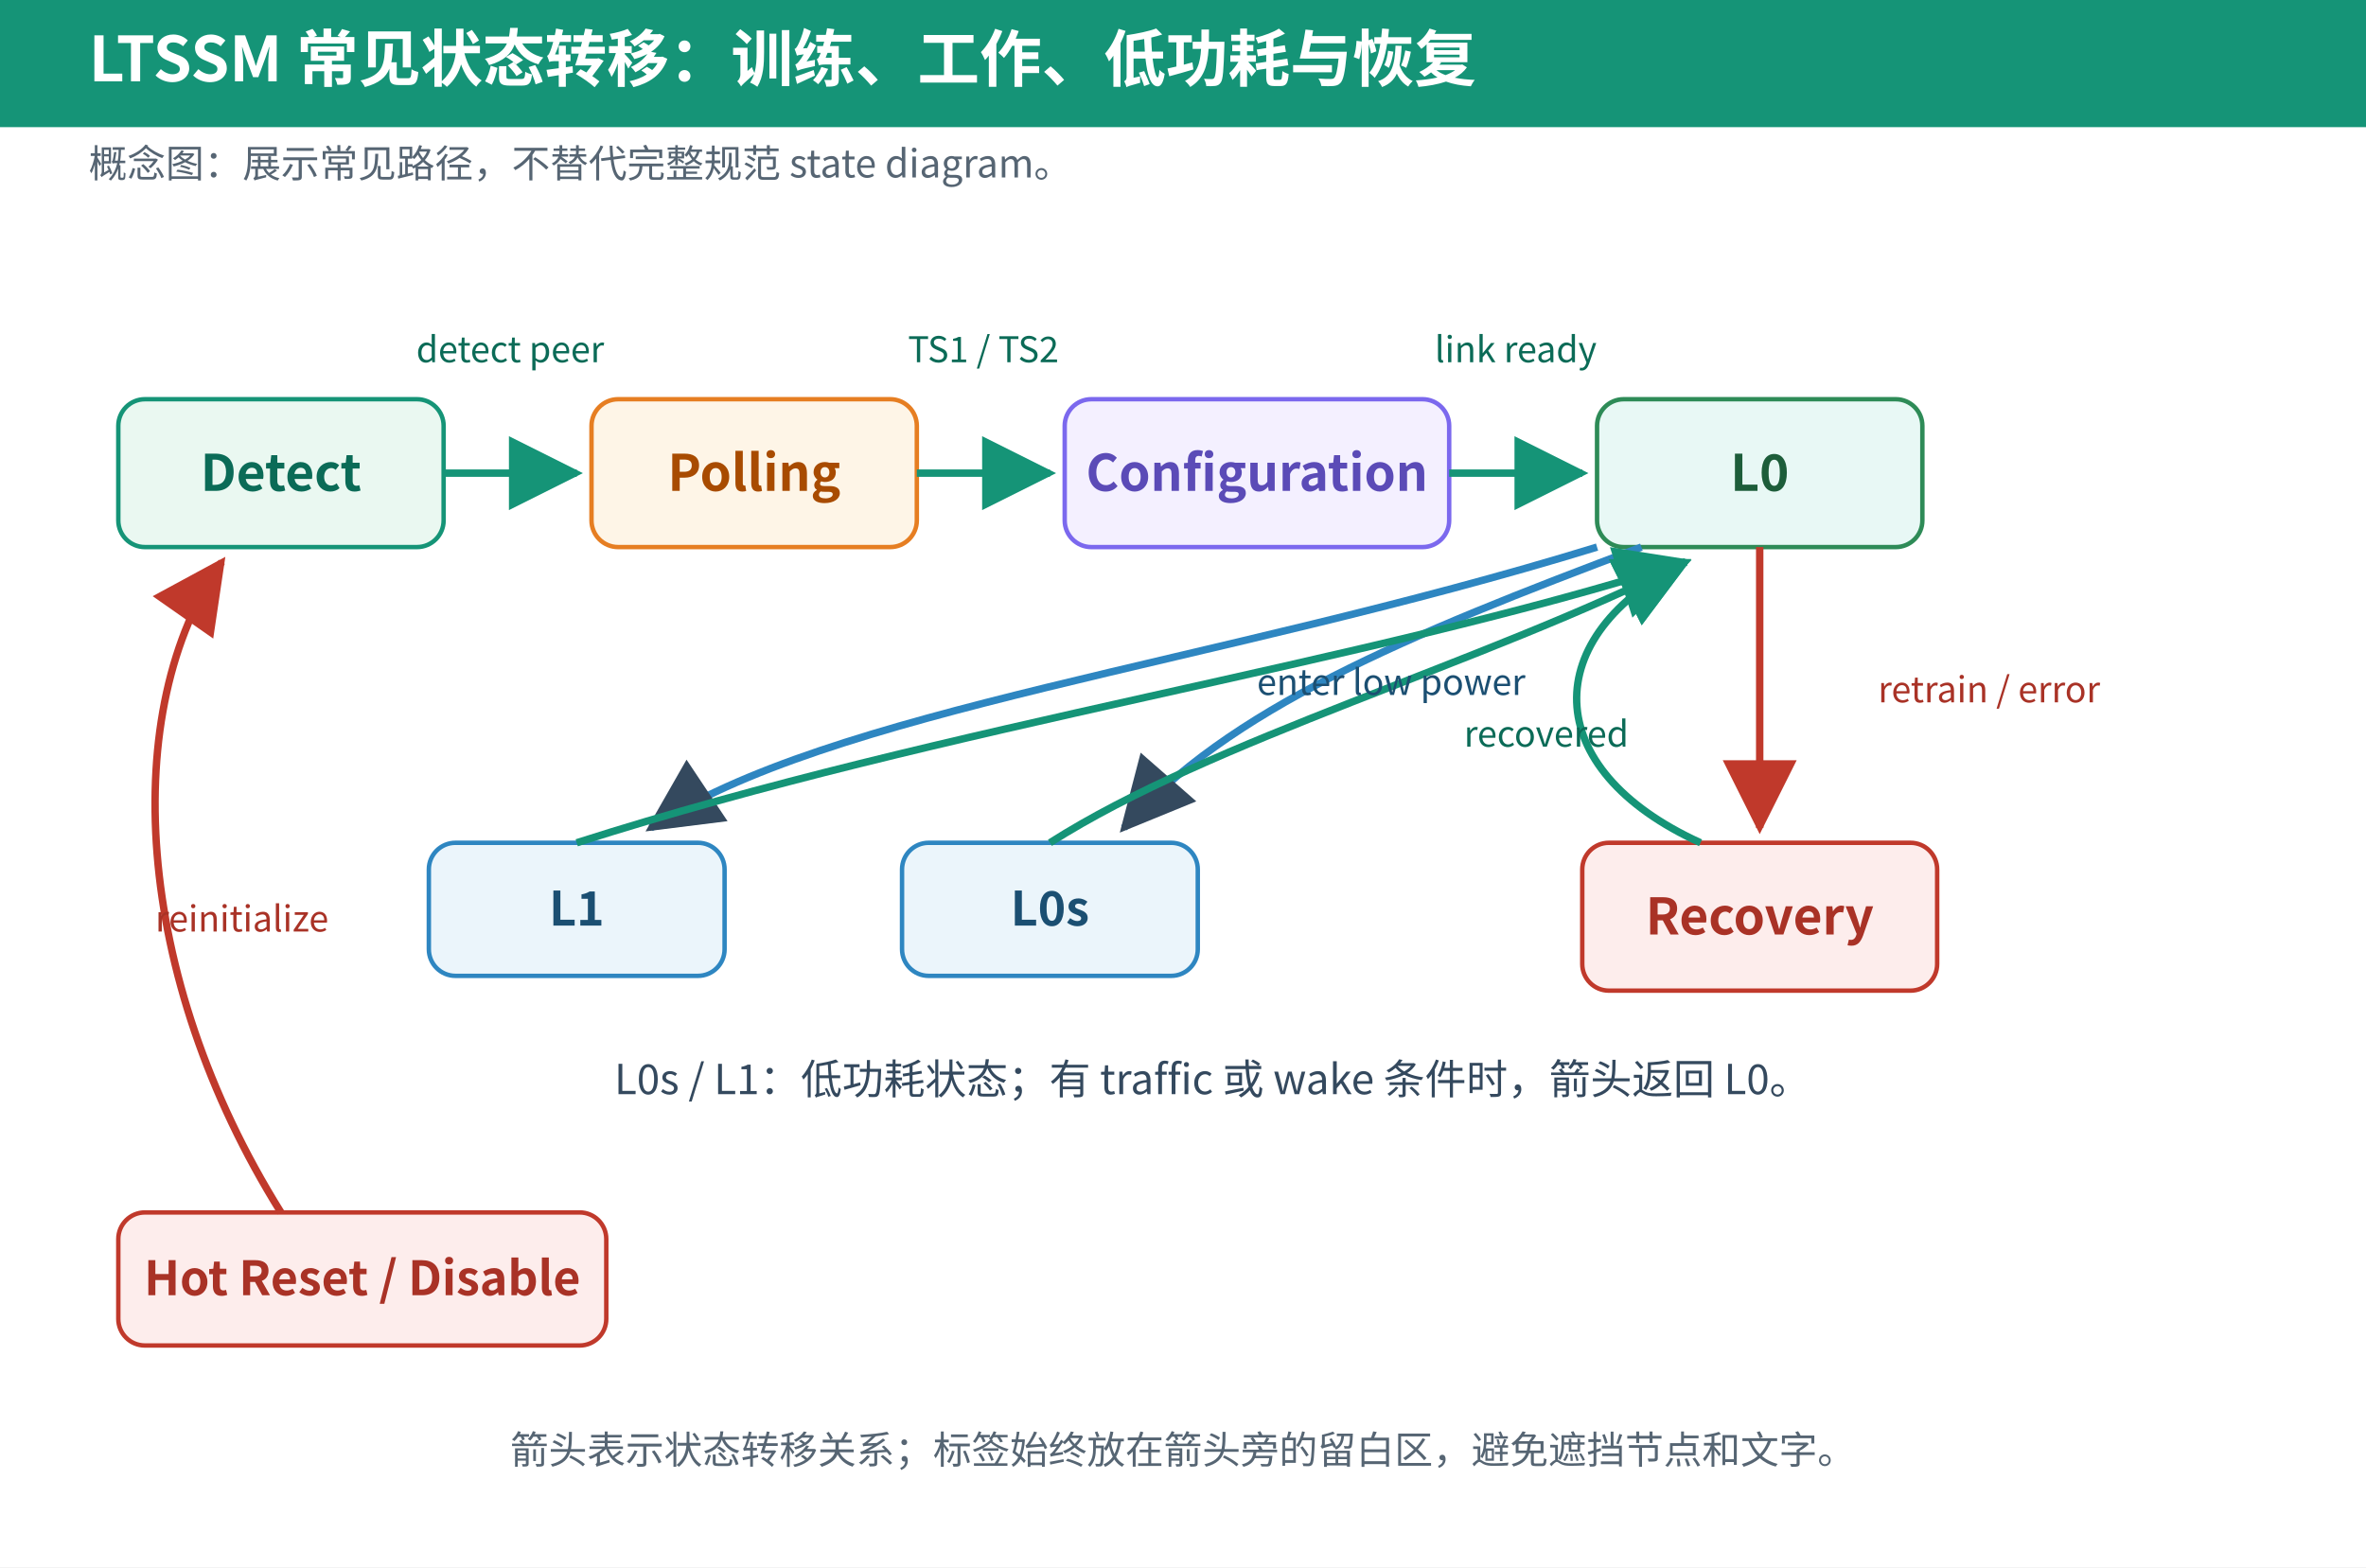
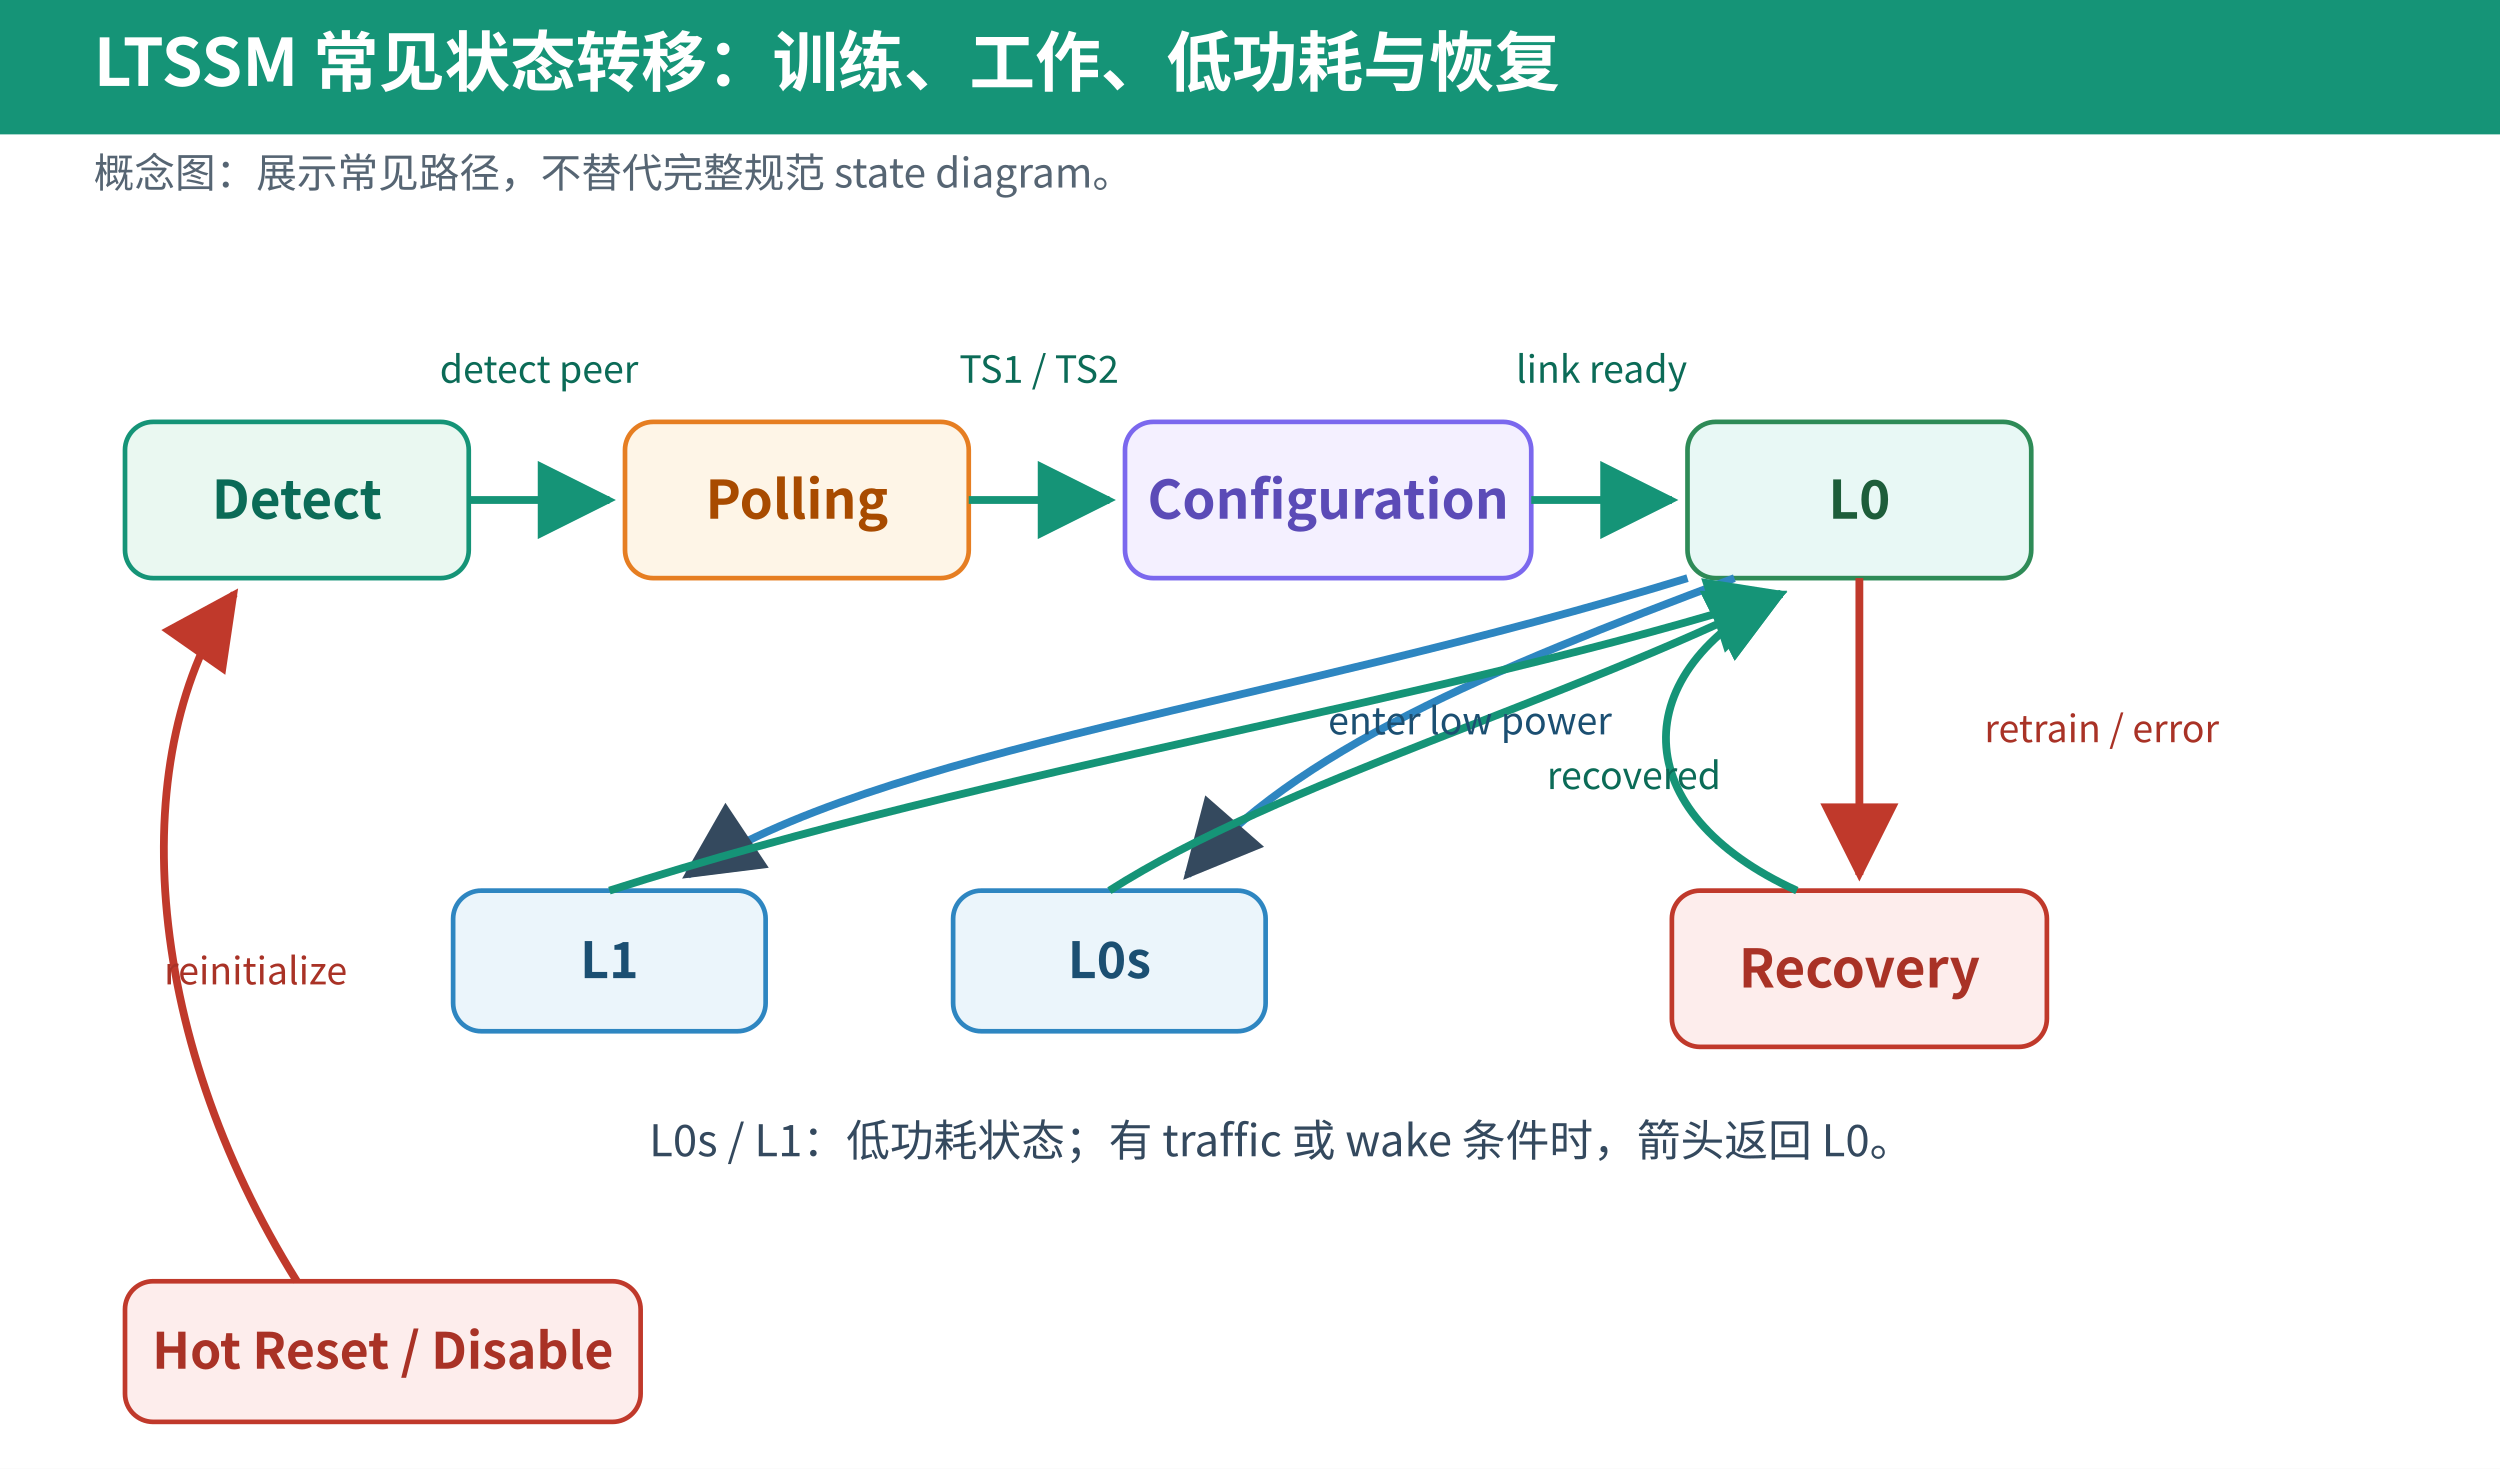
- <svg xmlns="http://www.w3.org/2000/svg" width="1600" height="1060" viewBox="0 0 1600 1060">
+ <svg xmlns="http://www.w3.org/2000/svg" width="1600" height="940" viewBox="0 0 1600 940">
  <defs>
    <marker id="arrow" viewBox="0 0 12 12" refX="11" refY="6" markerWidth="10" markerHeight="10" orient="auto">
      <path d="M0 0 L12 6 L0 12 Z" fill="#34495E" />
    </marker>
    <marker id="greenArrow" viewBox="0 0 12 12" refX="11" refY="6" markerWidth="10" markerHeight="10" orient="auto">
      <path d="M0 0 L12 6 L0 12 Z" fill="#159477" />
    </marker>
    <marker id="redArrow" viewBox="0 0 12 12" refX="11" refY="6" markerWidth="10" markerHeight="10" orient="auto">
      <path d="M0 0 L12 6 L0 12 Z" fill="#C0392B" />
    </marker>
  </defs>
-   <rect width="1600" height="1060" fill="#FFFFFF" />
+   <rect width="1600" height="940" fill="#FFFFFF" />
  <rect width="1600" height="86" fill="#159477" />
  <text x="60" y="55" font-family="Noto Sans CJK SC,Arial" font-size="42" font-weight="700" fill="#FFFFFF">LTSSM 常见状态转移：训练、工作、低功耗与恢复</text>
  <text x="60" y="120" font-family="Noto Sans CJK SC,Arial" font-size="26" fill="#566573">概念图：展示常见路径，不替代完整规范 state diagram。</text>
  <rect x="80" y="270" width="220" height="100" rx="18" fill="#EAF8F1" stroke="#159477" stroke-width="3" />
  <text x="190" y="332" text-anchor="middle" font-family="Noto Sans CJK SC,Arial" font-size="34" font-weight="700" fill="#0B6B57">Detect</text>
  <rect x="400" y="270" width="220" height="100" rx="18" fill="#FEF5E7" stroke="#E67E22" stroke-width="3" />
  <text x="510" y="332" text-anchor="middle" font-family="Noto Sans CJK SC,Arial" font-size="34" font-weight="700" fill="#A84B00">Polling</text>
  <rect x="720" y="270" width="260" height="100" rx="18" fill="#F4F0FF" stroke="#7B68EE" stroke-width="3" />
  <text x="850" y="332" text-anchor="middle" font-family="Noto Sans CJK SC,Arial" font-size="34" font-weight="700" fill="#5B4BB7">Configuration</text>
  <rect x="1080" y="270" width="220" height="100" rx="18" fill="#E8F8F5" stroke="#2E8B57" stroke-width="3" />
  <text x="1190" y="332" text-anchor="middle" font-family="Noto Sans CJK SC,Arial" font-size="34" font-weight="700" fill="#1D5D3A">L0</text>
  <path d="M300 320 H390" stroke="#159477" stroke-width="5" fill="none" marker-end="url(#greenArrow)" />
  <path d="M620 320 H710" stroke="#159477" stroke-width="5" fill="none" marker-end="url(#greenArrow)" />
  <path d="M980 320 H1070" stroke="#159477" stroke-width="5" fill="none" marker-end="url(#greenArrow)" />
  <text x="345" y="245" text-anchor="middle" font-family="Noto Sans CJK SC,Arial" font-size="24" fill="#0B6B57">detect peer</text>
  <text x="665" y="245" text-anchor="middle" font-family="Noto Sans CJK SC,Arial" font-size="24" fill="#0B6B57">TS1 / TS2</text>
  <text x="1025" y="245" text-anchor="middle" font-family="Noto Sans CJK SC,Arial" font-size="24" fill="#0B6B57">link ready</text>
  <rect x="1070" y="570" width="240" height="100" rx="18" fill="#FDEDEC" stroke="#C0392B" stroke-width="3" />
  <text x="1190" y="632" text-anchor="middle" font-family="Noto Sans CJK SC,Arial" font-size="34" font-weight="700" fill="#A93226">Recovery</text>
  <path d="M1190 370 V560" stroke="#C0392B" stroke-width="5" fill="none" marker-end="url(#redArrow)" />
  <path d="M1150 570 C1040 520 1040 430 1140 380" stroke="#159477" stroke-width="5" fill="none" marker-end="url(#greenArrow)" />
  <text x="1270" y="475" font-family="Noto Sans CJK SC,Arial" font-size="24" fill="#A93226">retrain / error</text>
  <text x="990" y="505" font-family="Noto Sans CJK SC,Arial" font-size="24" fill="#0B6B57">recovered</text>
  <rect x="610" y="570" width="200" height="90" rx="18" fill="#EBF5FB" stroke="#2E86C1" stroke-width="3" />
  <text x="710" y="626" text-anchor="middle" font-family="Noto Sans CJK SC,Arial" font-size="32" font-weight="700" fill="#1B4F72">L0s</text>
  <rect x="290" y="570" width="200" height="90" rx="18" fill="#EBF5FB" stroke="#2E86C1" stroke-width="3" />
  <text x="390" y="626" text-anchor="middle" font-family="Noto Sans CJK SC,Arial" font-size="32" font-weight="700" fill="#1B4F72">L1</text>
  <path d="M1110 370 C950 430 830 480 760 560" stroke="#2E86C1" stroke-width="5" fill="none" marker-end="url(#arrow)" />
  <path d="M1080 370 C820 450 560 480 440 560" stroke="#2E86C1" stroke-width="5" fill="none" marker-end="url(#arrow)" />
  <path d="M710 570 C820 500 1000 450 1140 380" stroke="#159477" stroke-width="5" fill="none" marker-end="url(#greenArrow)" />
  <path d="M390 570 C640 490 920 450 1140 380" stroke="#159477" stroke-width="5" fill="none" marker-end="url(#greenArrow)" />
  <text x="850" y="470" font-family="Noto Sans CJK SC,Arial" font-size="24" fill="#1B4F72">enter low power</text>
  <text x="820" y="740" text-anchor="middle" font-family="Noto Sans CJK SC,Arial" font-size="28" fill="#34495E">L0s / L1：低功耗状态；有 traffic 或 wake 条件时，箭头返回 L0。</text>
  <rect x="80" y="820" width="330" height="90" rx="18" fill="#FDEDEC" stroke="#C0392B" stroke-width="3" />
  <text x="245" y="876" text-anchor="middle" font-family="Noto Sans CJK SC,Arial" font-size="32" font-weight="700" fill="#A93226">Hot Reset / Disable</text>
  <path d="M190 820 C90 660 80 480 150 380" stroke="#C0392B" stroke-width="5" fill="none" marker-end="url(#redArrow)" />
  <text x="105" y="630" font-family="Noto Sans CJK SC,Arial" font-size="24" fill="#A93226">reinitialize</text>
-   <text x="800" y="990" text-anchor="middle" font-family="Noto Sans CJK SC,Arial" font-size="26" fill="#566573">箭头表示状态转移关系；标签始终放在箭头旁的留白区，避免遮挡节点和文字。</text>
</svg>
